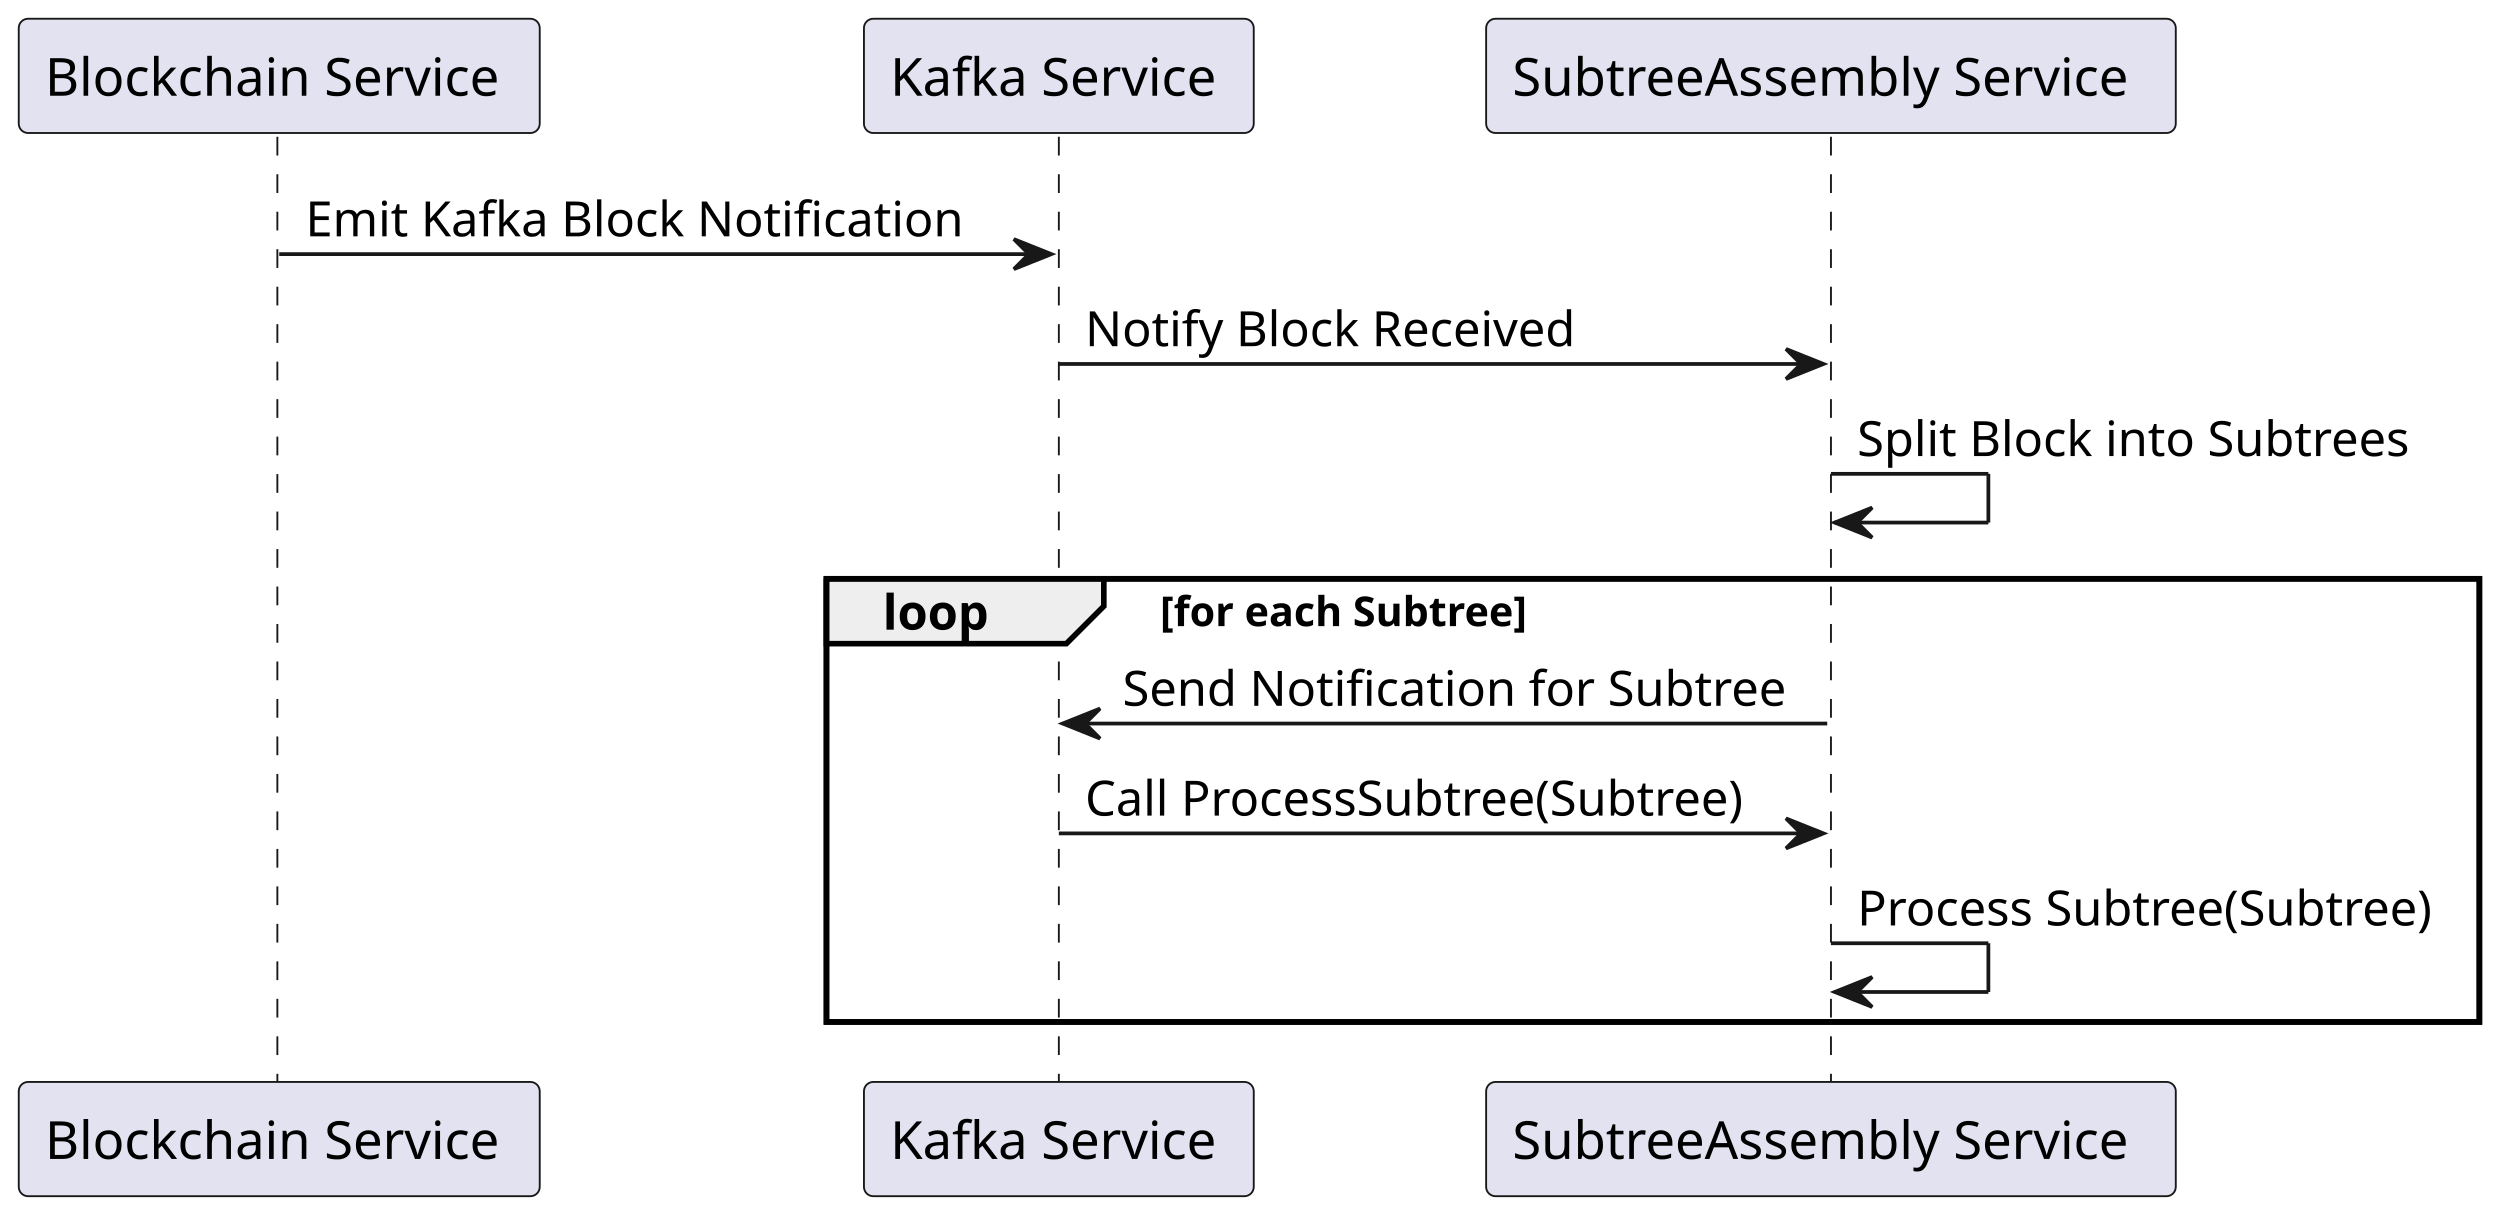
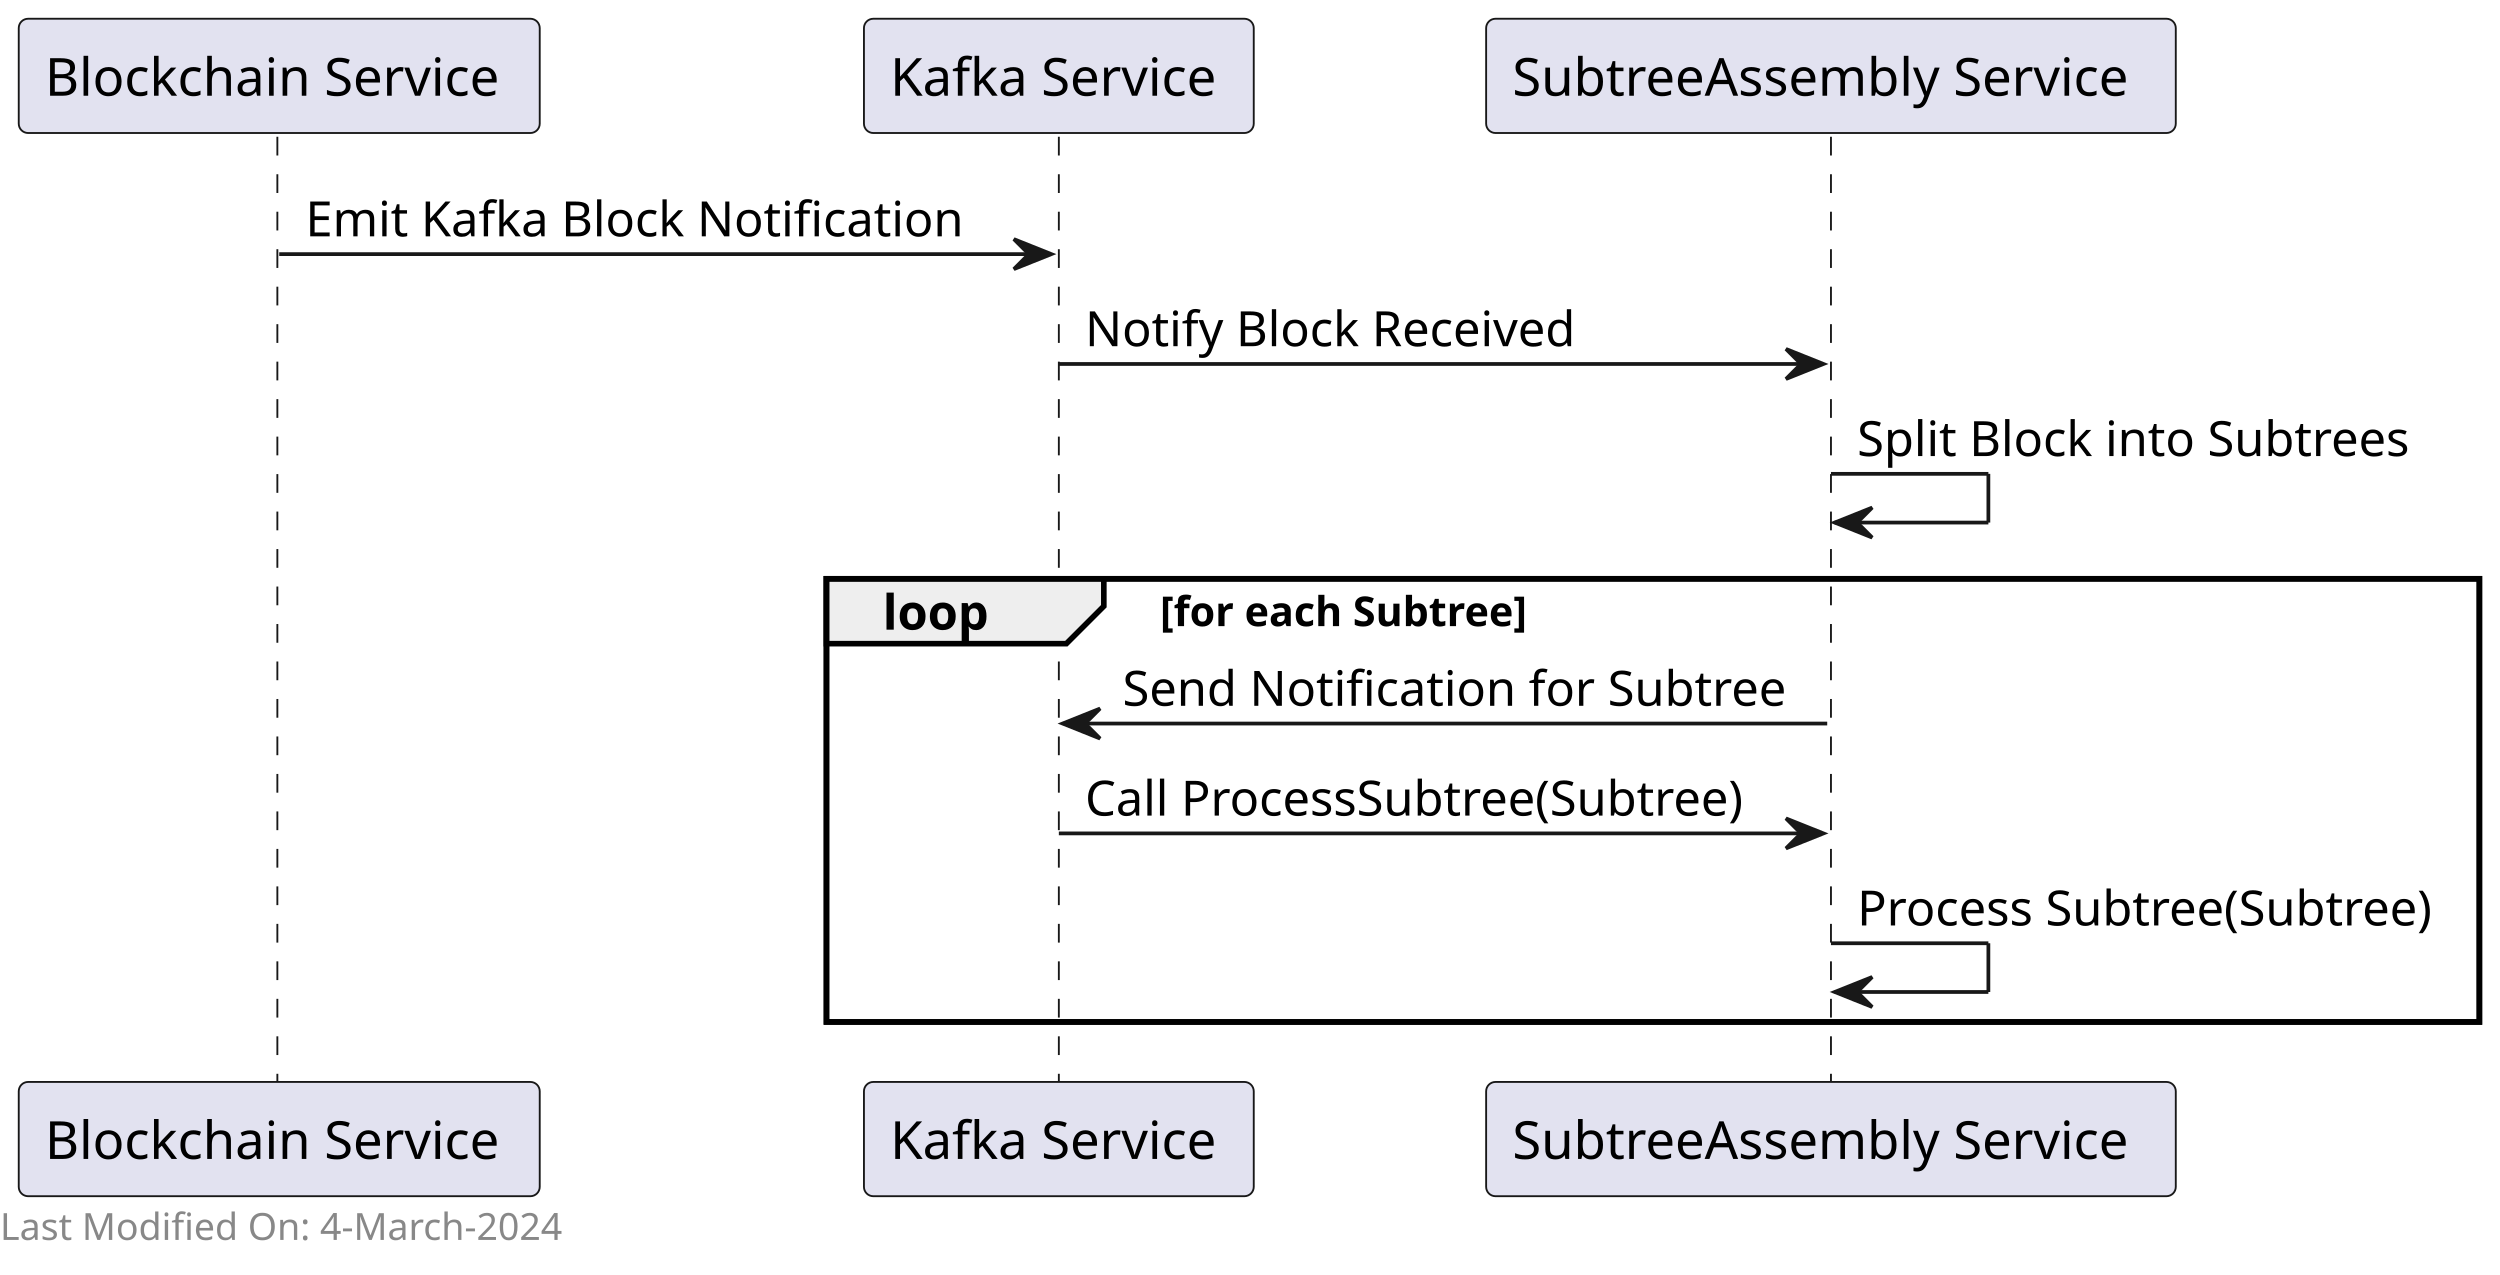
- <svg xmlns="http://www.w3.org/2000/svg" contentStyleType="text/css" height="325px" preserveAspectRatio="none" style="width:667px;height:325px;background:#FFFFFF;" version="1.1" viewBox="0 0 667 325" width="667px" zoomAndPan="magnify">
-   <defs />
-   <g>
-     <rect fill="none" height="118.242" style="stroke:#000000;stroke-width:1.5;" width="441" x="220.5" y="154.42" />
-     <line style="stroke:#181818;stroke-width:0.5;stroke-dasharray:5.0,5.0;" x1="74" x2="74" y1="36.488" y2="289.662" />
-     <line style="stroke:#181818;stroke-width:0.5;stroke-dasharray:5.0,5.0;" x1="282.5" x2="282.5" y1="36.488" y2="289.662" />
-     <line style="stroke:#181818;stroke-width:0.5;stroke-dasharray:5.0,5.0;" x1="488.5" x2="488.5" y1="36.488" y2="289.662" />
-     <rect fill="#E2E2F0" height="30.488" rx="2.5" ry="2.5" style="stroke:#181818;stroke-width:0.5;" width="139" x="5" y="5" />
-     <text fill="#000000" font-family="sans-serif" font-size="14" lengthAdjust="spacing" textLength="125" x="12" y="25.535">Blockchain Service</text>
-     <rect fill="#E2E2F0" height="30.488" rx="2.5" ry="2.5" style="stroke:#181818;stroke-width:0.5;" width="139" x="5" y="288.662" />
-     <text fill="#000000" font-family="sans-serif" font-size="14" lengthAdjust="spacing" textLength="125" x="12" y="309.197">Blockchain Service</text>
-     <rect fill="#E2E2F0" height="30.488" rx="2.5" ry="2.5" style="stroke:#181818;stroke-width:0.5;" width="104" x="230.5" y="5" />
-     <text fill="#000000" font-family="sans-serif" font-size="14" lengthAdjust="spacing" textLength="90" x="237.5" y="25.535">Kafka Service</text>
-     <rect fill="#E2E2F0" height="30.488" rx="2.5" ry="2.5" style="stroke:#181818;stroke-width:0.5;" width="104" x="230.5" y="288.662" />
-     <text fill="#000000" font-family="sans-serif" font-size="14" lengthAdjust="spacing" textLength="90" x="237.5" y="309.197">Kafka Service</text>
-     <rect fill="#E2E2F0" height="30.488" rx="2.5" ry="2.5" style="stroke:#181818;stroke-width:0.5;" width="184" x="396.5" y="5" />
-     <text fill="#000000" font-family="sans-serif" font-size="14" lengthAdjust="spacing" textLength="170" x="403.5" y="25.535">SubtreeAssembly Service</text>
-     <rect fill="#E2E2F0" height="30.488" rx="2.5" ry="2.5" style="stroke:#181818;stroke-width:0.5;" width="184" x="396.5" y="288.662" />
-     <text fill="#000000" font-family="sans-serif" font-size="14" lengthAdjust="spacing" textLength="170" x="403.5" y="309.197">SubtreeAssembly Service</text>
-     <polygon fill="#181818" points="270.5,63.799,280.5,67.799,270.5,71.799,274.5,67.799" style="stroke:#181818;stroke-width:1.0;" />
-     <line style="stroke:#181818;stroke-width:1.0;" x1="74.5" x2="276.5" y1="67.799" y2="67.799" />
-     <text fill="#000000" font-family="sans-serif" font-size="13" lengthAdjust="spacing" textLength="184" x="81.5" y="63.057">Emit Kafka Block Notification</text>
-     <polygon fill="#181818" points="476.5,93.109,486.5,97.109,476.5,101.109,480.5,97.109" style="stroke:#181818;stroke-width:1.0;" />
-     <line style="stroke:#181818;stroke-width:1.0;" x1="282.5" x2="482.5" y1="97.109" y2="97.109" />
-     <text fill="#000000" font-family="sans-serif" font-size="13" lengthAdjust="spacing" textLength="136" x="289.5" y="92.367">Notify Block Received</text>
-     <line style="stroke:#181818;stroke-width:1.0;" x1="488.5" x2="530.5" y1="126.42" y2="126.42" />
-     <line style="stroke:#181818;stroke-width:1.0;" x1="530.5" x2="530.5" y1="126.42" y2="139.42" />
-     <line style="stroke:#181818;stroke-width:1.0;" x1="489.5" x2="530.5" y1="139.42" y2="139.42" />
-     <polygon fill="#181818" points="499.5,135.42,489.5,139.42,499.5,143.42,495.5,139.42" style="stroke:#181818;stroke-width:1.0;" />
-     <text fill="#000000" font-family="sans-serif" font-size="13" lengthAdjust="spacing" textLength="153" x="495.5" y="121.678">Split Block into Subtrees</text>
-     <path d="M220.5,154.42 L294.5,154.42 L294.5,161.731 L284.5,171.731 L220.5,171.731 L220.5,154.42 " fill="#EEEEEE" style="stroke:#000000;stroke-width:1.5;" />
-     <rect fill="none" height="118.242" style="stroke:#000000;stroke-width:1.5;" width="441" x="220.5" y="154.42" />
-     <text fill="#000000" font-family="sans-serif" font-size="13" font-weight="bold" lengthAdjust="spacing" textLength="29" x="235.5" y="167.988">loop</text>
-     <text fill="#000000" font-family="sans-serif" font-size="11" font-weight="bold" lengthAdjust="spacing" textLength="99" x="309.5" y="167.055">[for each Subtree]</text>
-     <polygon fill="#181818" points="293.5,189.041,283.5,193.041,293.5,197.041,289.5,193.041" style="stroke:#181818;stroke-width:1.0;" />
-     <line style="stroke:#181818;stroke-width:1.0;" x1="287.5" x2="487.5" y1="193.041" y2="193.041" />
-     <text fill="#000000" font-family="sans-serif" font-size="13" lengthAdjust="spacing" textLength="182" x="299.5" y="188.299">Send Notification for Subtree</text>
-     <polygon fill="#181818" points="476.5,218.352,486.5,222.352,476.5,226.352,480.5,222.352" style="stroke:#181818;stroke-width:1.0;" />
-     <line style="stroke:#181818;stroke-width:1.0;" x1="282.5" x2="482.5" y1="222.352" y2="222.352" />
-     <text fill="#000000" font-family="sans-serif" font-size="13" lengthAdjust="spacing" textLength="178" x="289.5" y="217.609">Call ProcessSubtree(Subtree)</text>
-     <line style="stroke:#181818;stroke-width:1.0;" x1="488.5" x2="530.5" y1="251.662" y2="251.662" />
-     <line style="stroke:#181818;stroke-width:1.0;" x1="530.5" x2="530.5" y1="251.662" y2="264.662" />
-     <line style="stroke:#181818;stroke-width:1.0;" x1="489.5" x2="530.5" y1="264.662" y2="264.662" />
-     <polygon fill="#181818" points="499.5,260.662,489.5,264.662,499.5,268.662,495.5,264.662" style="stroke:#181818;stroke-width:1.0;" />
-     <text fill="#000000" font-family="sans-serif" font-size="13" lengthAdjust="spacing" textLength="154" x="495.5" y="246.92">Process Subtree(Subtree)</text>
+ <svg xmlns="http://www.w3.org/2000/svg" contentStyleType="text/css" height="340" preserveAspectRatio="none" viewBox="0 0 667 340" width="667" zoomAndPan="magnify">
+   <path d="m220.5 154.42h441v118.242h-441z" fill="none" stroke="#000" stroke-width="1.5" />
+   <g stroke="#181818">
+     <path d="m74 36.488v253.174" stroke-dasharray="5 5" stroke-width=".5" />
+     <path d="m282.5 36.488v253.174" stroke-dasharray="5 5" stroke-width=".5" />
+     <path d="m488.5 36.488v253.174" stroke-dasharray="5 5" stroke-width=".5" />
+     <rect fill="#e2e2f0" height="30.488" rx="2.5" stroke-width=".5" width="139" x="5" y="5" />
  </g>
+   <text font-family="sans-serif" font-size="14" lengthAdjust="spacing" textLength="125" x="12" y="25.535">Blockchain Service</text>
+   <rect fill="#e2e2f0" height="30.488" rx="2.5" stroke="#181818" stroke-width=".5" width="139" x="5" y="288.662" />
+   <text font-family="sans-serif" font-size="14" lengthAdjust="spacing" textLength="125" x="12" y="309.197">Blockchain Service</text>
+   <rect fill="#e2e2f0" height="30.488" rx="2.5" stroke="#181818" stroke-width=".5" width="104" x="230.5" y="5" />
+   <text font-family="sans-serif" font-size="14" lengthAdjust="spacing" textLength="90" x="237.5" y="25.535">Kafka Service</text>
+   <rect fill="#e2e2f0" height="30.488" rx="2.5" stroke="#181818" stroke-width=".5" width="104" x="230.5" y="288.662" />
+   <text font-family="sans-serif" font-size="14" lengthAdjust="spacing" textLength="90" x="237.5" y="309.197">Kafka Service</text>
+   <rect fill="#e2e2f0" height="30.488" rx="2.5" stroke="#181818" stroke-width=".5" width="184" x="396.5" y="5" />
+   <text font-family="sans-serif" font-size="14" lengthAdjust="spacing" textLength="170" x="403.5" y="25.535">SubtreeAssembly Service</text>
+   <rect fill="#e2e2f0" height="30.488" rx="2.5" stroke="#181818" stroke-width=".5" width="184" x="396.5" y="288.662" />
+   <text font-family="sans-serif" font-size="14" lengthAdjust="spacing" textLength="170" x="403.5" y="309.197">SubtreeAssembly Service</text>
+   <path d="m270.5 63.799 10 4-10 4 4-4z" fill="#181818" stroke="#181818" />
+   <path d="m74.5 67.799h202" stroke="#181818" />
+   <text font-family="sans-serif" font-size="13" lengthAdjust="spacing" textLength="184" x="81.5" y="63.057">Emit Kafka Block Notification</text>
+   <path d="m476.5 93.109 10 4-10 4 4-4z" fill="#181818" stroke="#181818" />
+   <path d="m282.5 97.109h200" stroke="#181818" />
+   <text font-family="sans-serif" font-size="13" lengthAdjust="spacing" textLength="136" x="289.5" y="92.367">Notify Block Received</text>
+   <path d="m488.5 126.42h42" stroke="#181818" />
+   <path d="m530.5 126.42v13" stroke="#181818" />
+   <path d="m489.5 139.42h41" stroke="#181818" />
+   <path d="m499.5 135.42-10 4 10 4-4-4z" fill="#181818" stroke="#181818" />
+   <text font-family="sans-serif" font-size="13" lengthAdjust="spacing" textLength="153" x="495.5" y="121.678">Split Block into Subtrees</text>
+   <path d="m220.5 154.42h74v7.311l-10 10h-64z" fill="#eee" stroke="#000" stroke-width="1.5" />
+   <path d="m220.5 154.42h441v118.242h-441z" fill="none" stroke="#000" stroke-width="1.5" />
+   <text font-family="sans-serif" font-size="13" font-weight="bold" lengthAdjust="spacing" textLength="29" x="235.5" y="167.988">loop</text>
+   <text font-family="sans-serif" font-size="11" font-weight="bold" lengthAdjust="spacing" textLength="99" x="309.5" y="167.055">[for each Subtree]</text>
+   <path d="m293.5 189.041-10 4 10 4-4-4z" fill="#181818" stroke="#181818" />
+   <path d="m287.5 193.041h200" stroke="#181818" />
+   <text font-family="sans-serif" font-size="13" lengthAdjust="spacing" textLength="182" x="299.5" y="188.299">Send Notification for Subtree</text>
+   <path d="m476.5 218.352 10 4-10 4 4-4z" fill="#181818" stroke="#181818" />
+   <path d="m282.5 222.352h200" stroke="#181818" />
+   <text font-family="sans-serif" font-size="13" lengthAdjust="spacing" textLength="178" x="289.5" y="217.609">Call ProcessSubtree(Subtree)</text>
+   <path d="m488.5 251.662h42" stroke="#181818" />
+   <path d="m530.5 251.662v13" stroke="#181818" />
+   <path d="m489.5 264.662h41" stroke="#181818" />
+   <path d="m499.5 260.662-10 4 10 4-4-4z" fill="#181818" stroke="#181818" />
+   <text font-family="sans-serif" font-size="13" lengthAdjust="spacing" textLength="154" x="495.5" y="246.92">Process Subtree(Subtree)</text>
+   <text fill="#888" font-family="sans-serif" font-size="10" lengthAdjust="spacing" textLength="161" y="330.818">Last Modified On: 4-March-2024</text>
</svg>
